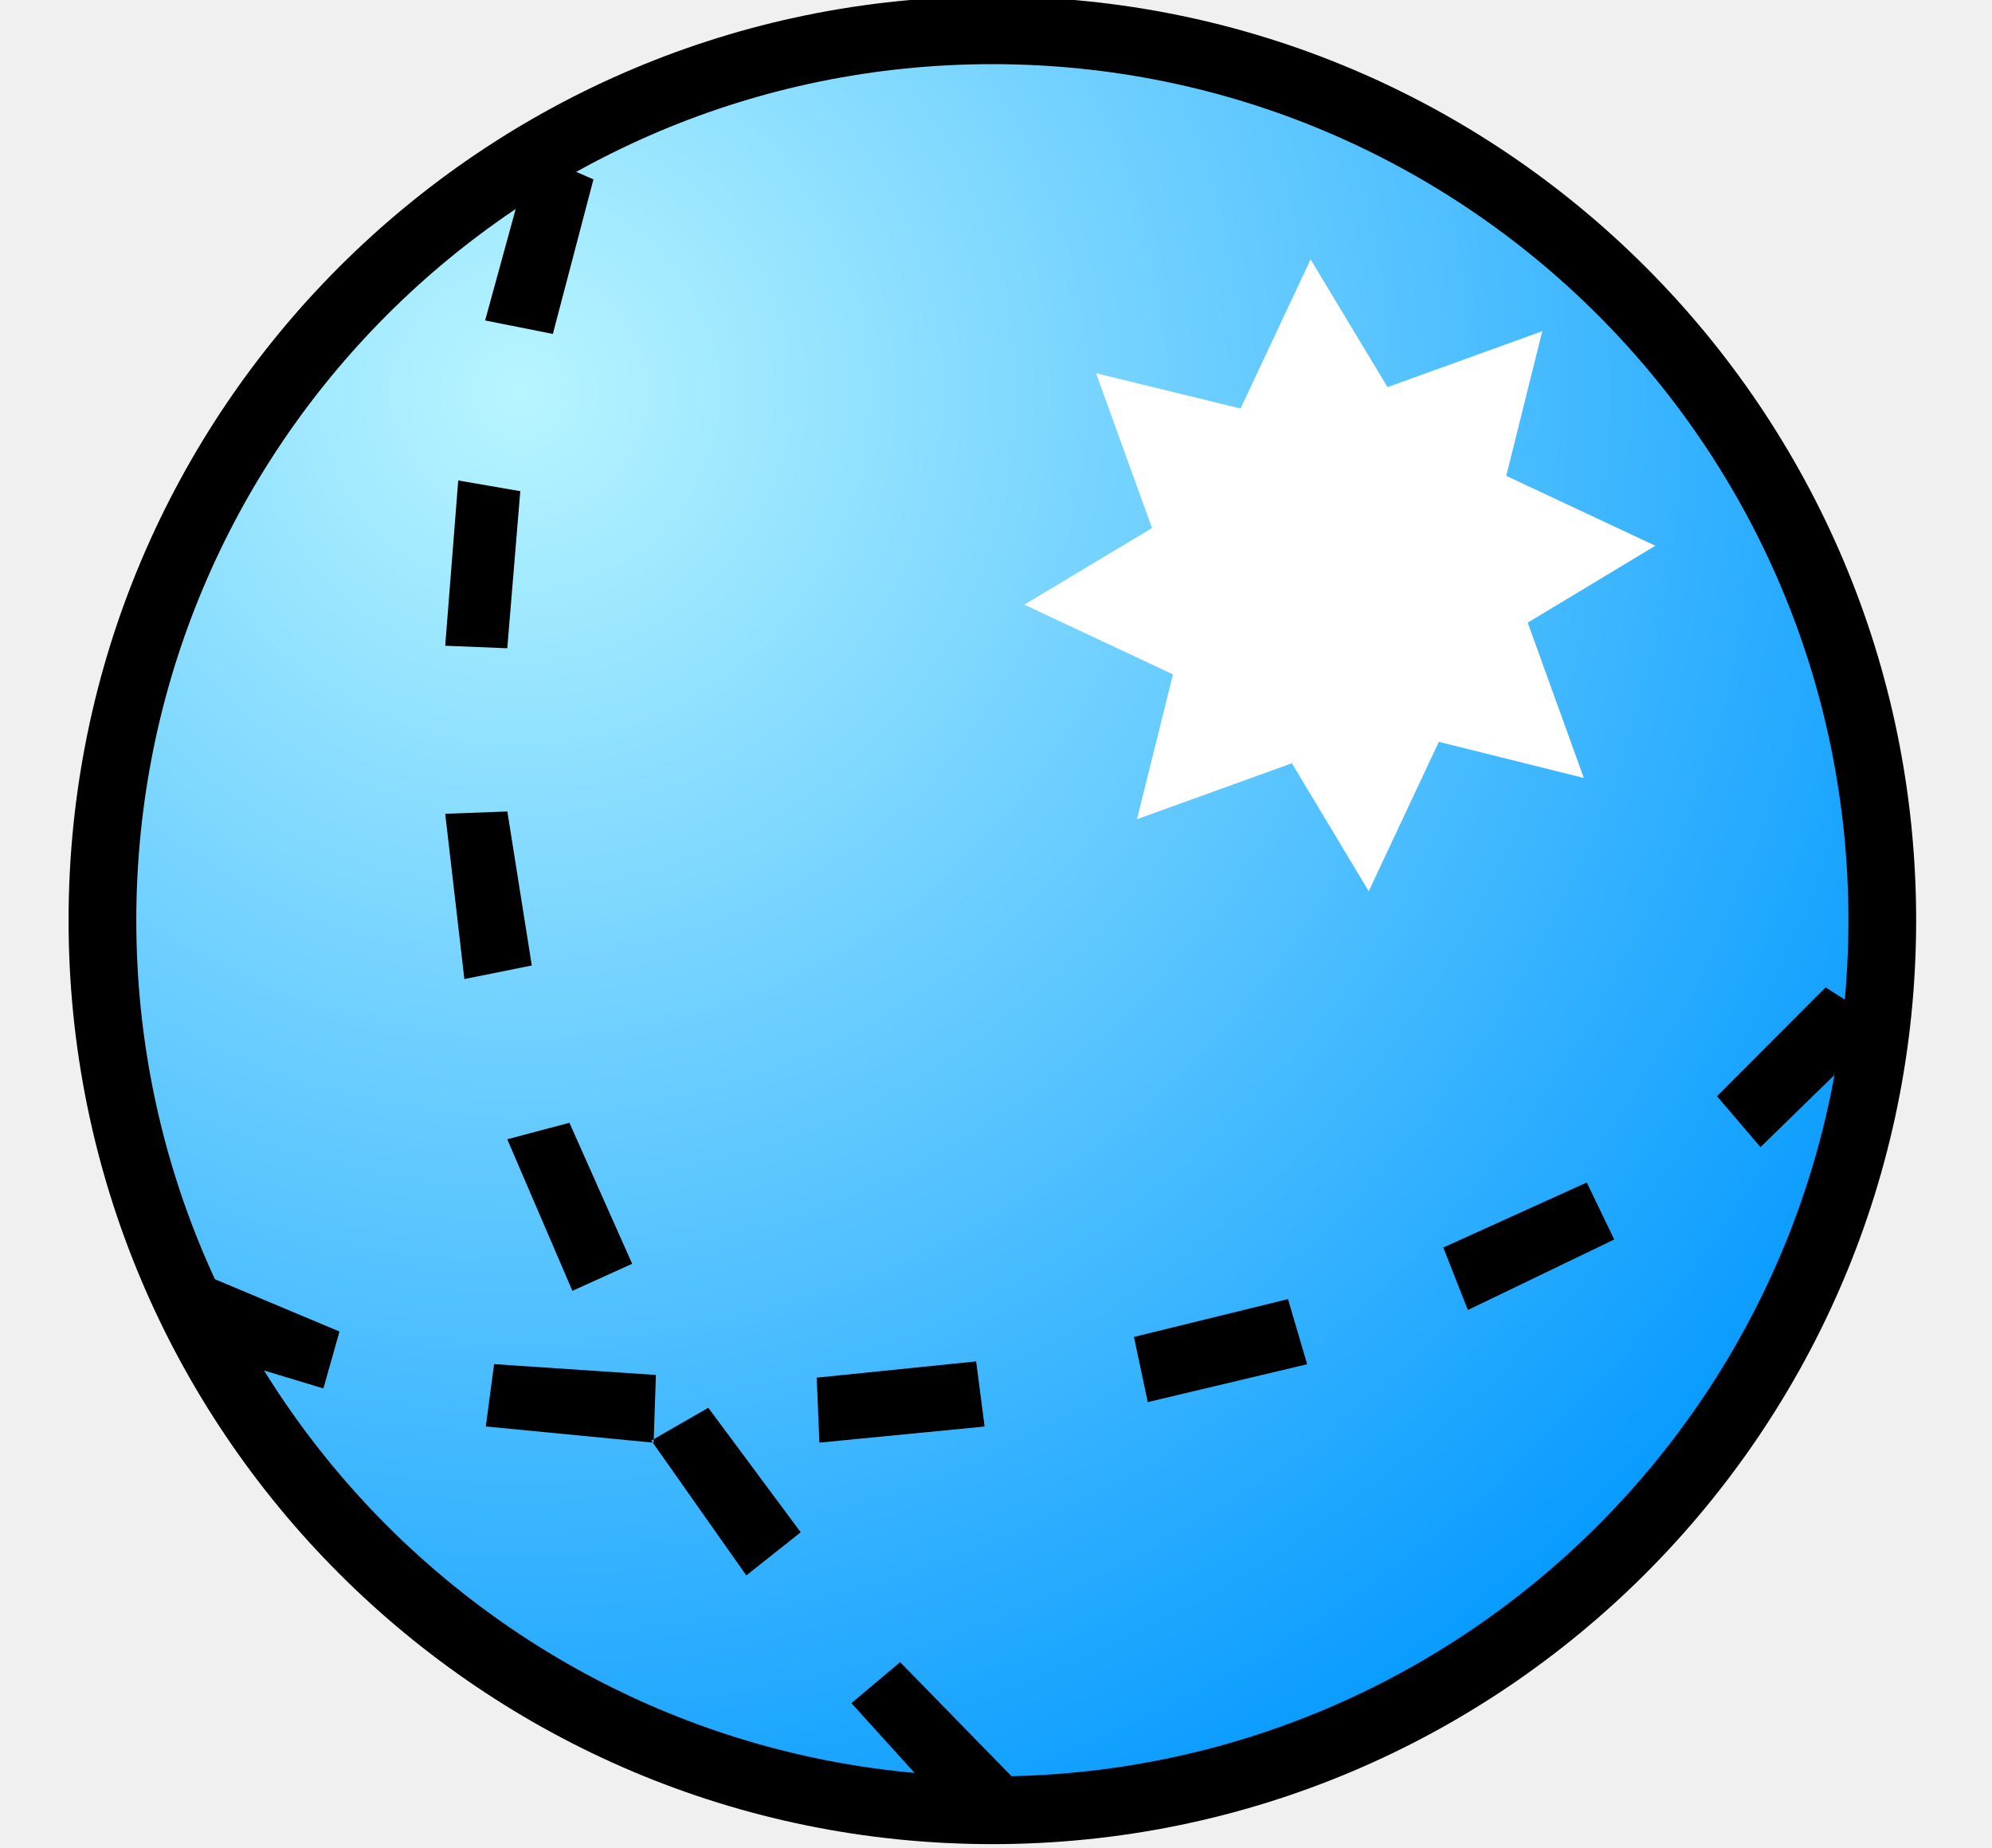
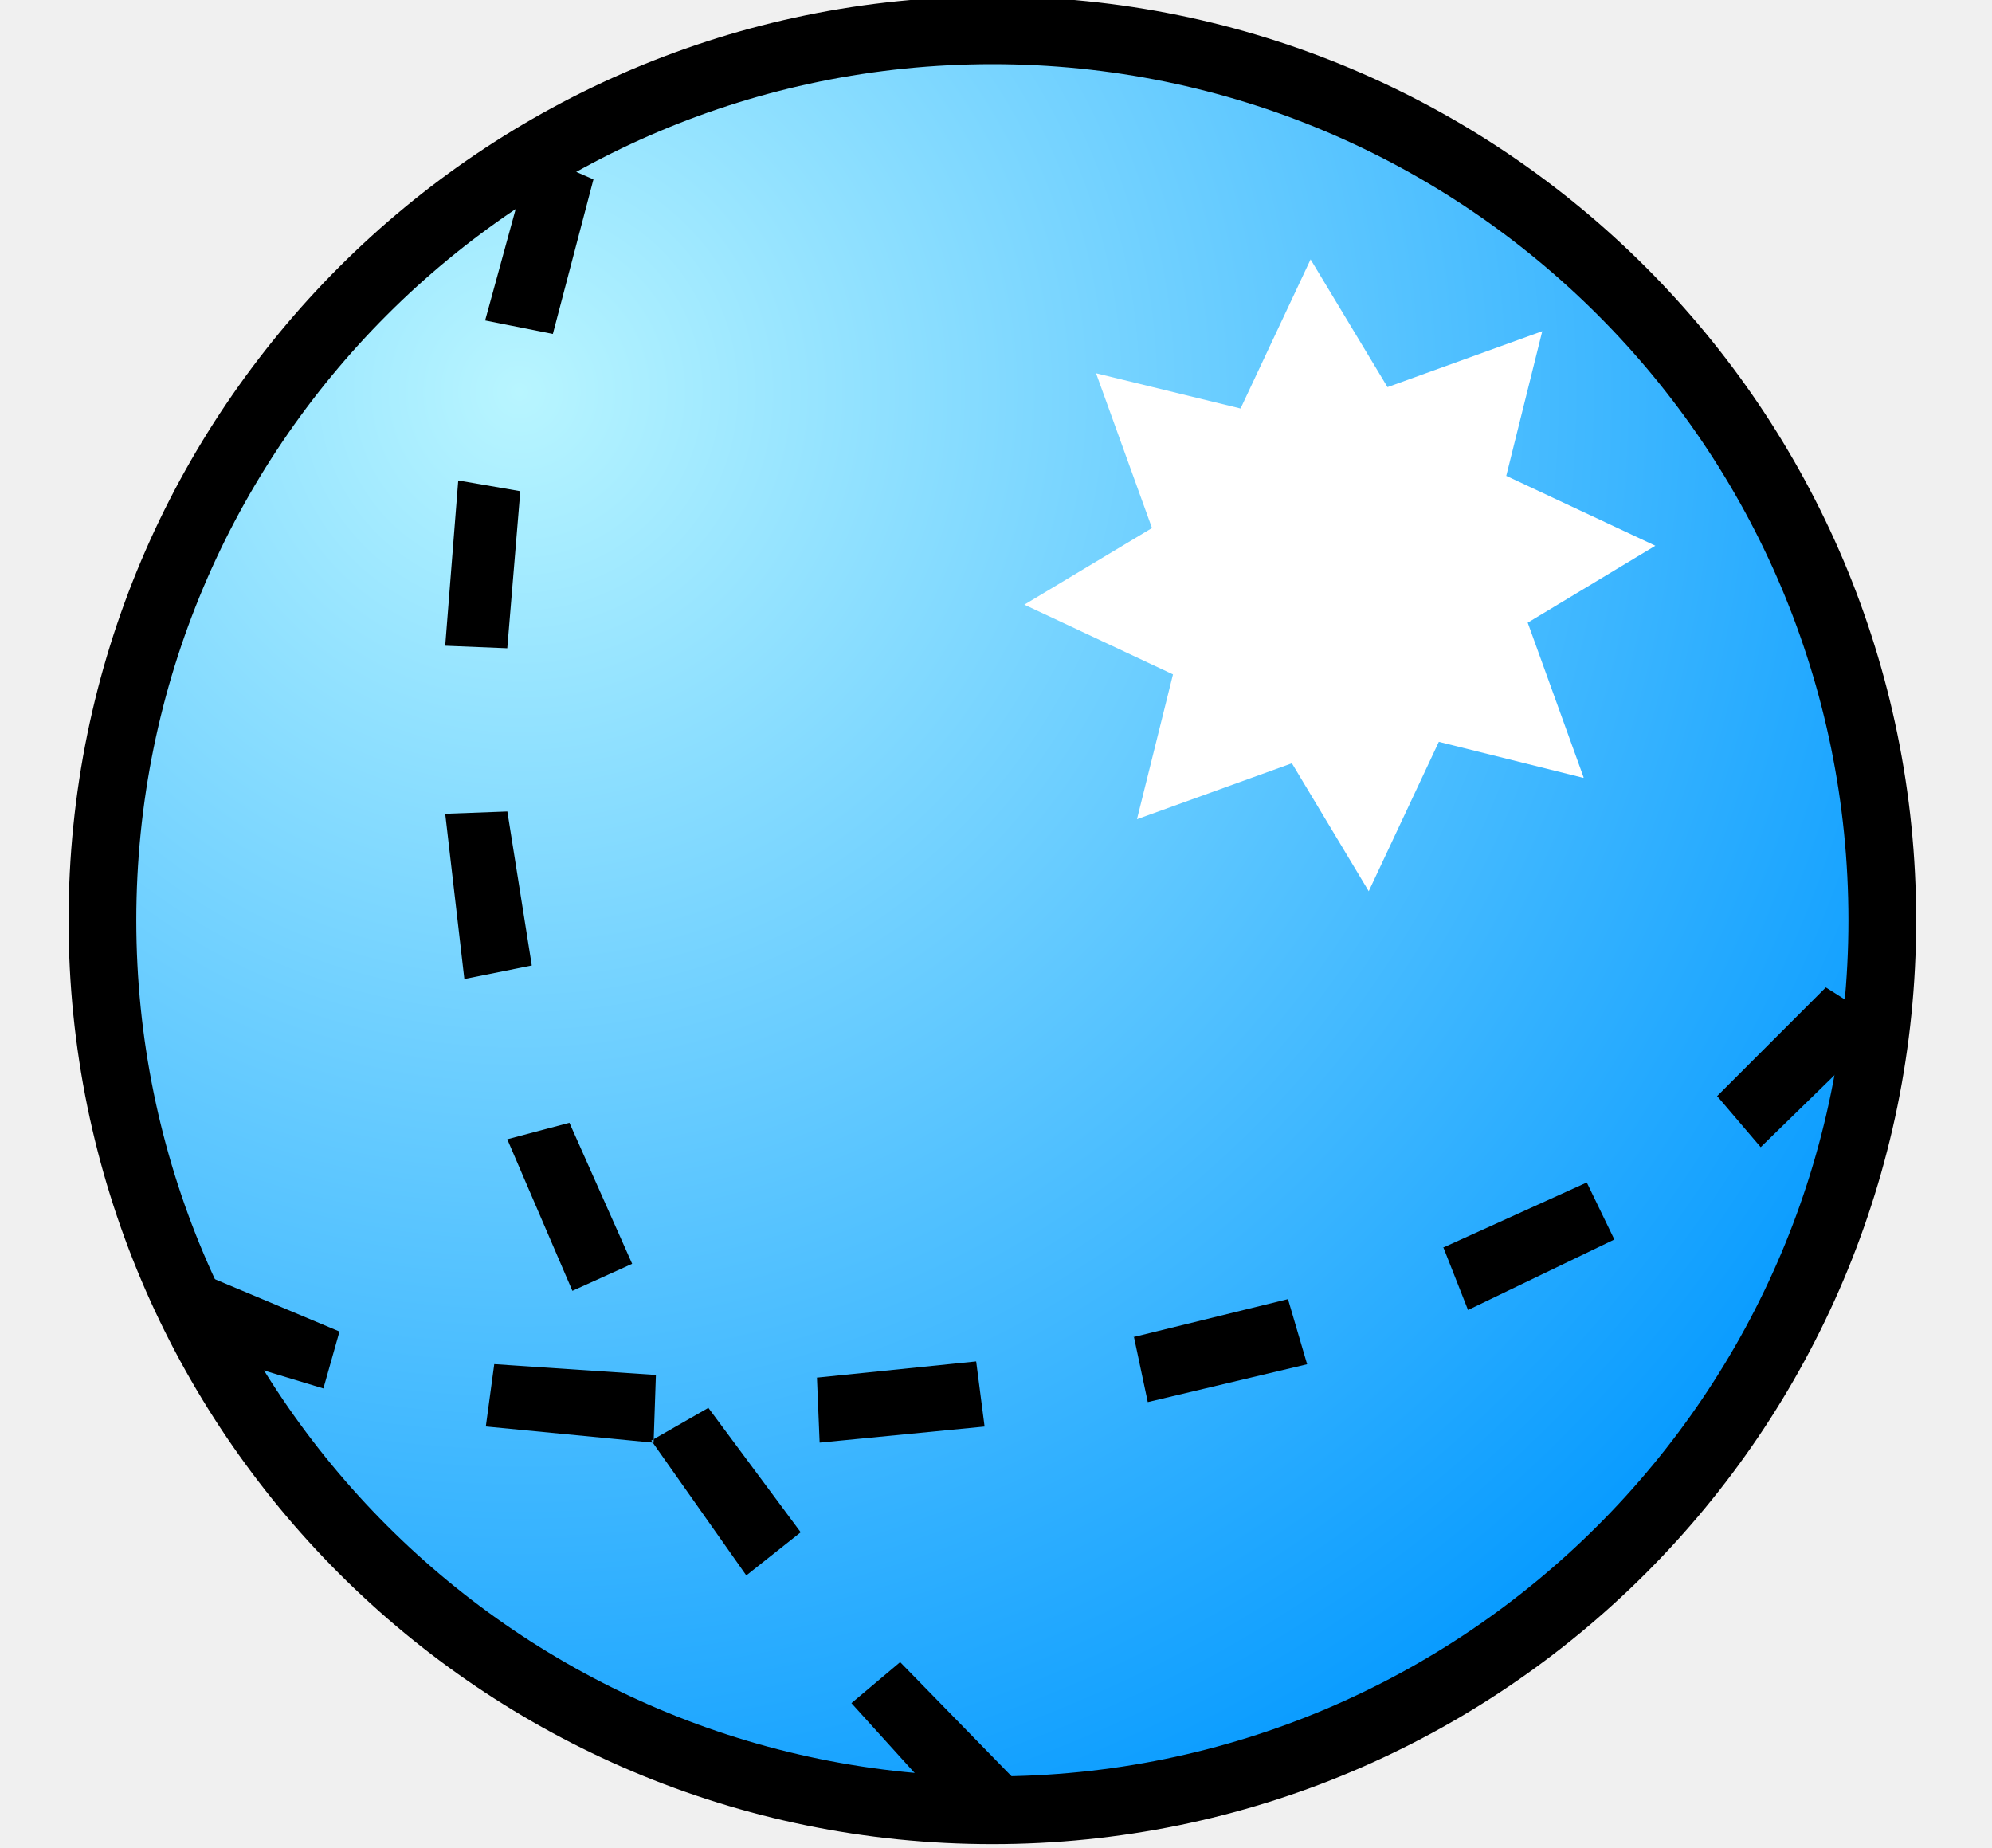
<svg xmlns="http://www.w3.org/2000/svg" viewBox="753 308 2600 2411">
  <g fill-rule="evenodd" transform="matrix(1 0 0 -1 0 3018.02)" clip-rule="evenodd">
    <defs>
      <radialGradient id="a" cx="1431" cy="2198.4" r="2142.9" gradientUnits="userSpaceOnUse" spreadMethod="pad">
        <stop offset="0" stop-color="#b8f5ff" />
        <stop offset="1" stop-color="#0097ff" />
      </radialGradient>
    </defs>
    <path fill="url(#a)" stroke="#000" stroke-width="88.4" d="M886.7 1509c0 641.5 520 1161.5 1161.5 1161.5 641.7 0 1161.6-520 1161.6-1161.5 0-641.4-520-1161.5-1161.5-1161.5-641.7 0-1161.6 520-1161.6 1161.5z" />
    <path fill="#fff" d="M2820 1695.4l-73 202 166.6 100.4L2719 2089l47 188.8-202-73-100.4 166.7-91.4-194.6-188.6 46 73-202-166.6-100 194-91-47-189 202.2 73 100.3-167 91.5 195 188.5-47z" />
-     <path d="M1527.6 2476l-53-201.8-88.4 17.6 60.2 219.5 81.2-35.4zm-95.5-407l-17-205-81 3.3 17 215.7 81-14zm-17-417.4l32-201.6-88-17.7-25 215.7 81 3zm81-406.6l82-184.3-78-35.3-85 197.8 81 21.5zm181-371.7l121-163-71-56.3-124 176 74.4 42.8zm251-332.7L2080 385l-84.7-42.4-131 144.7 63.4 53.4zm-909 506l177-74.3-21-74.3-152 46-4 102.6zm378-116.8l212-14.2-3-88.4-219 21.2 10.8 81.3zm421-17.8l209 21.3 11-85-215.6-21-3.5 84.7zm414 53l202 49.6 25-85-208-49.4-18 84.8zm404 116.6l188 85.2 35.8-74.4-191-92-32 81.2zm358 197.8l141.7 142 78-49.5-163-159-56.3 66z" />
+     <path d="M1527.6 2476l-53-201.8-88.4 17.6 60.2 219.5 81.2-35.4zm-95.5-407l-17-205-81 3.3 17 215.7 81-14zm-17-417.4l32-201.6-88-17.7-25 215.7 81 3zm81-406.6l82-184.3-78-35.3-85 197.8 81 21.5zm181-371.7l121-163-71-56.3-124 176 74.7 42.8zm251-332.7L2080 385l-84.7-42.4-131 144.7 63.4 53.4zm-909 506l177-74.3-21-74.3-152 46-4 102.6zm378-116.8l212-14.2-3-88.4-219 21.2 11 81.3zm421-17.8l209 21.3 11-85-215.3-21-3.5 84.7zm414 53l202 49.6 25-85-208-49.4-18 84.8zm404 116.6l188 85.2 36-74.4-191-92-32 81.2zm358 197.8l142 142 78-49.5-163-159-56.3 66z" />
  </g>
</svg>
